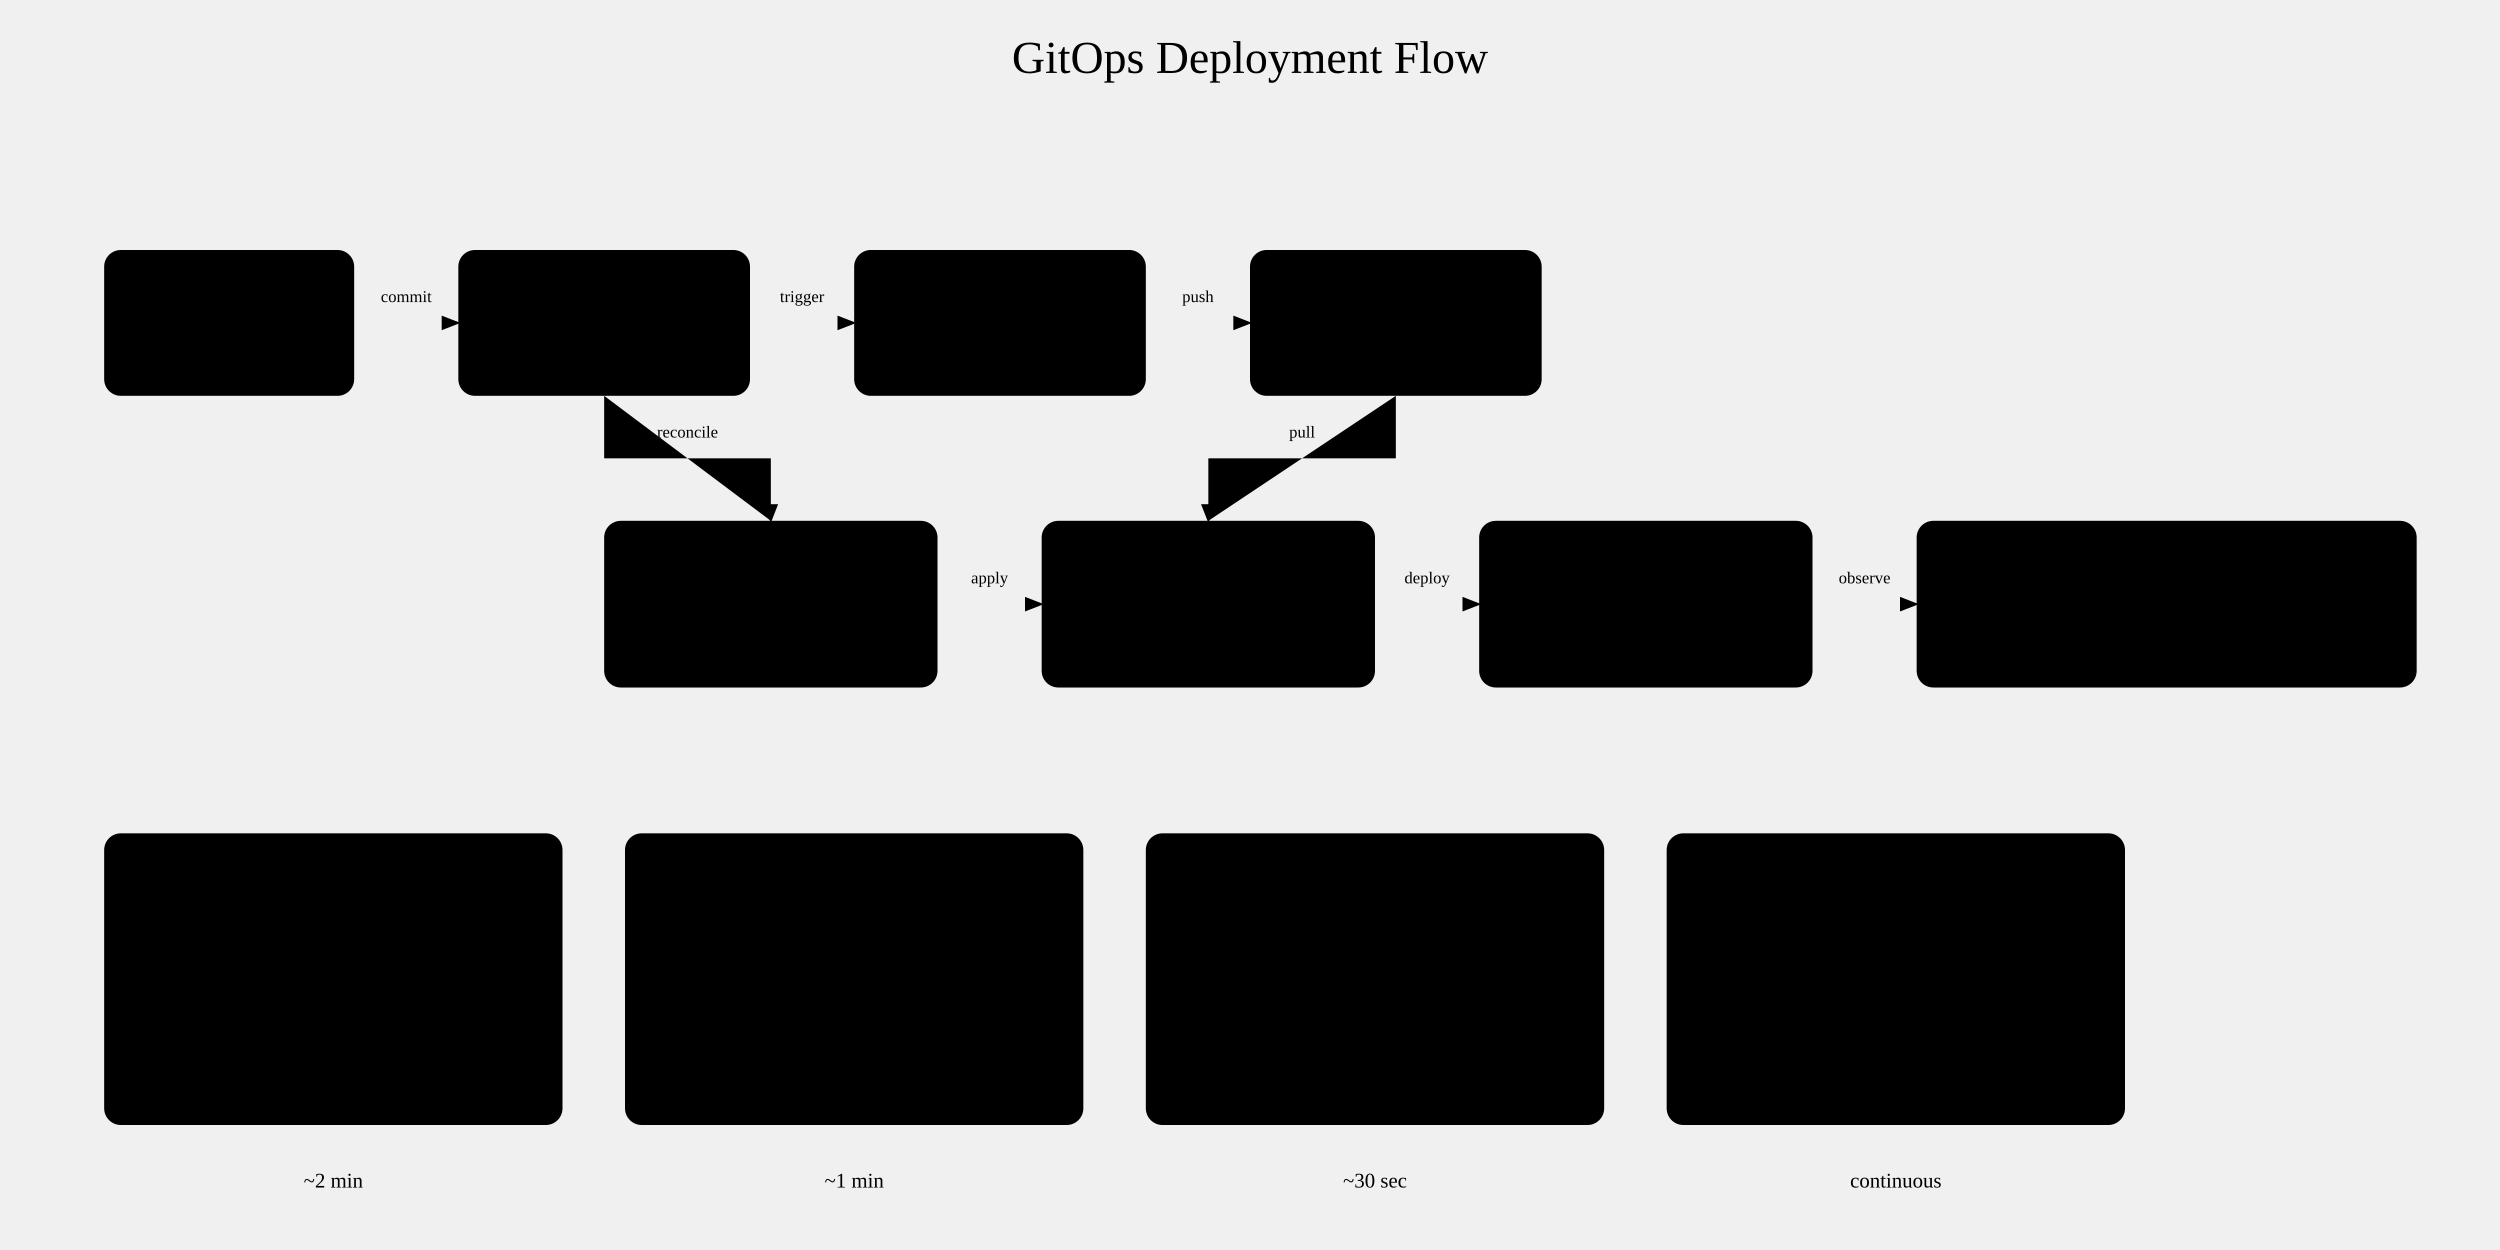
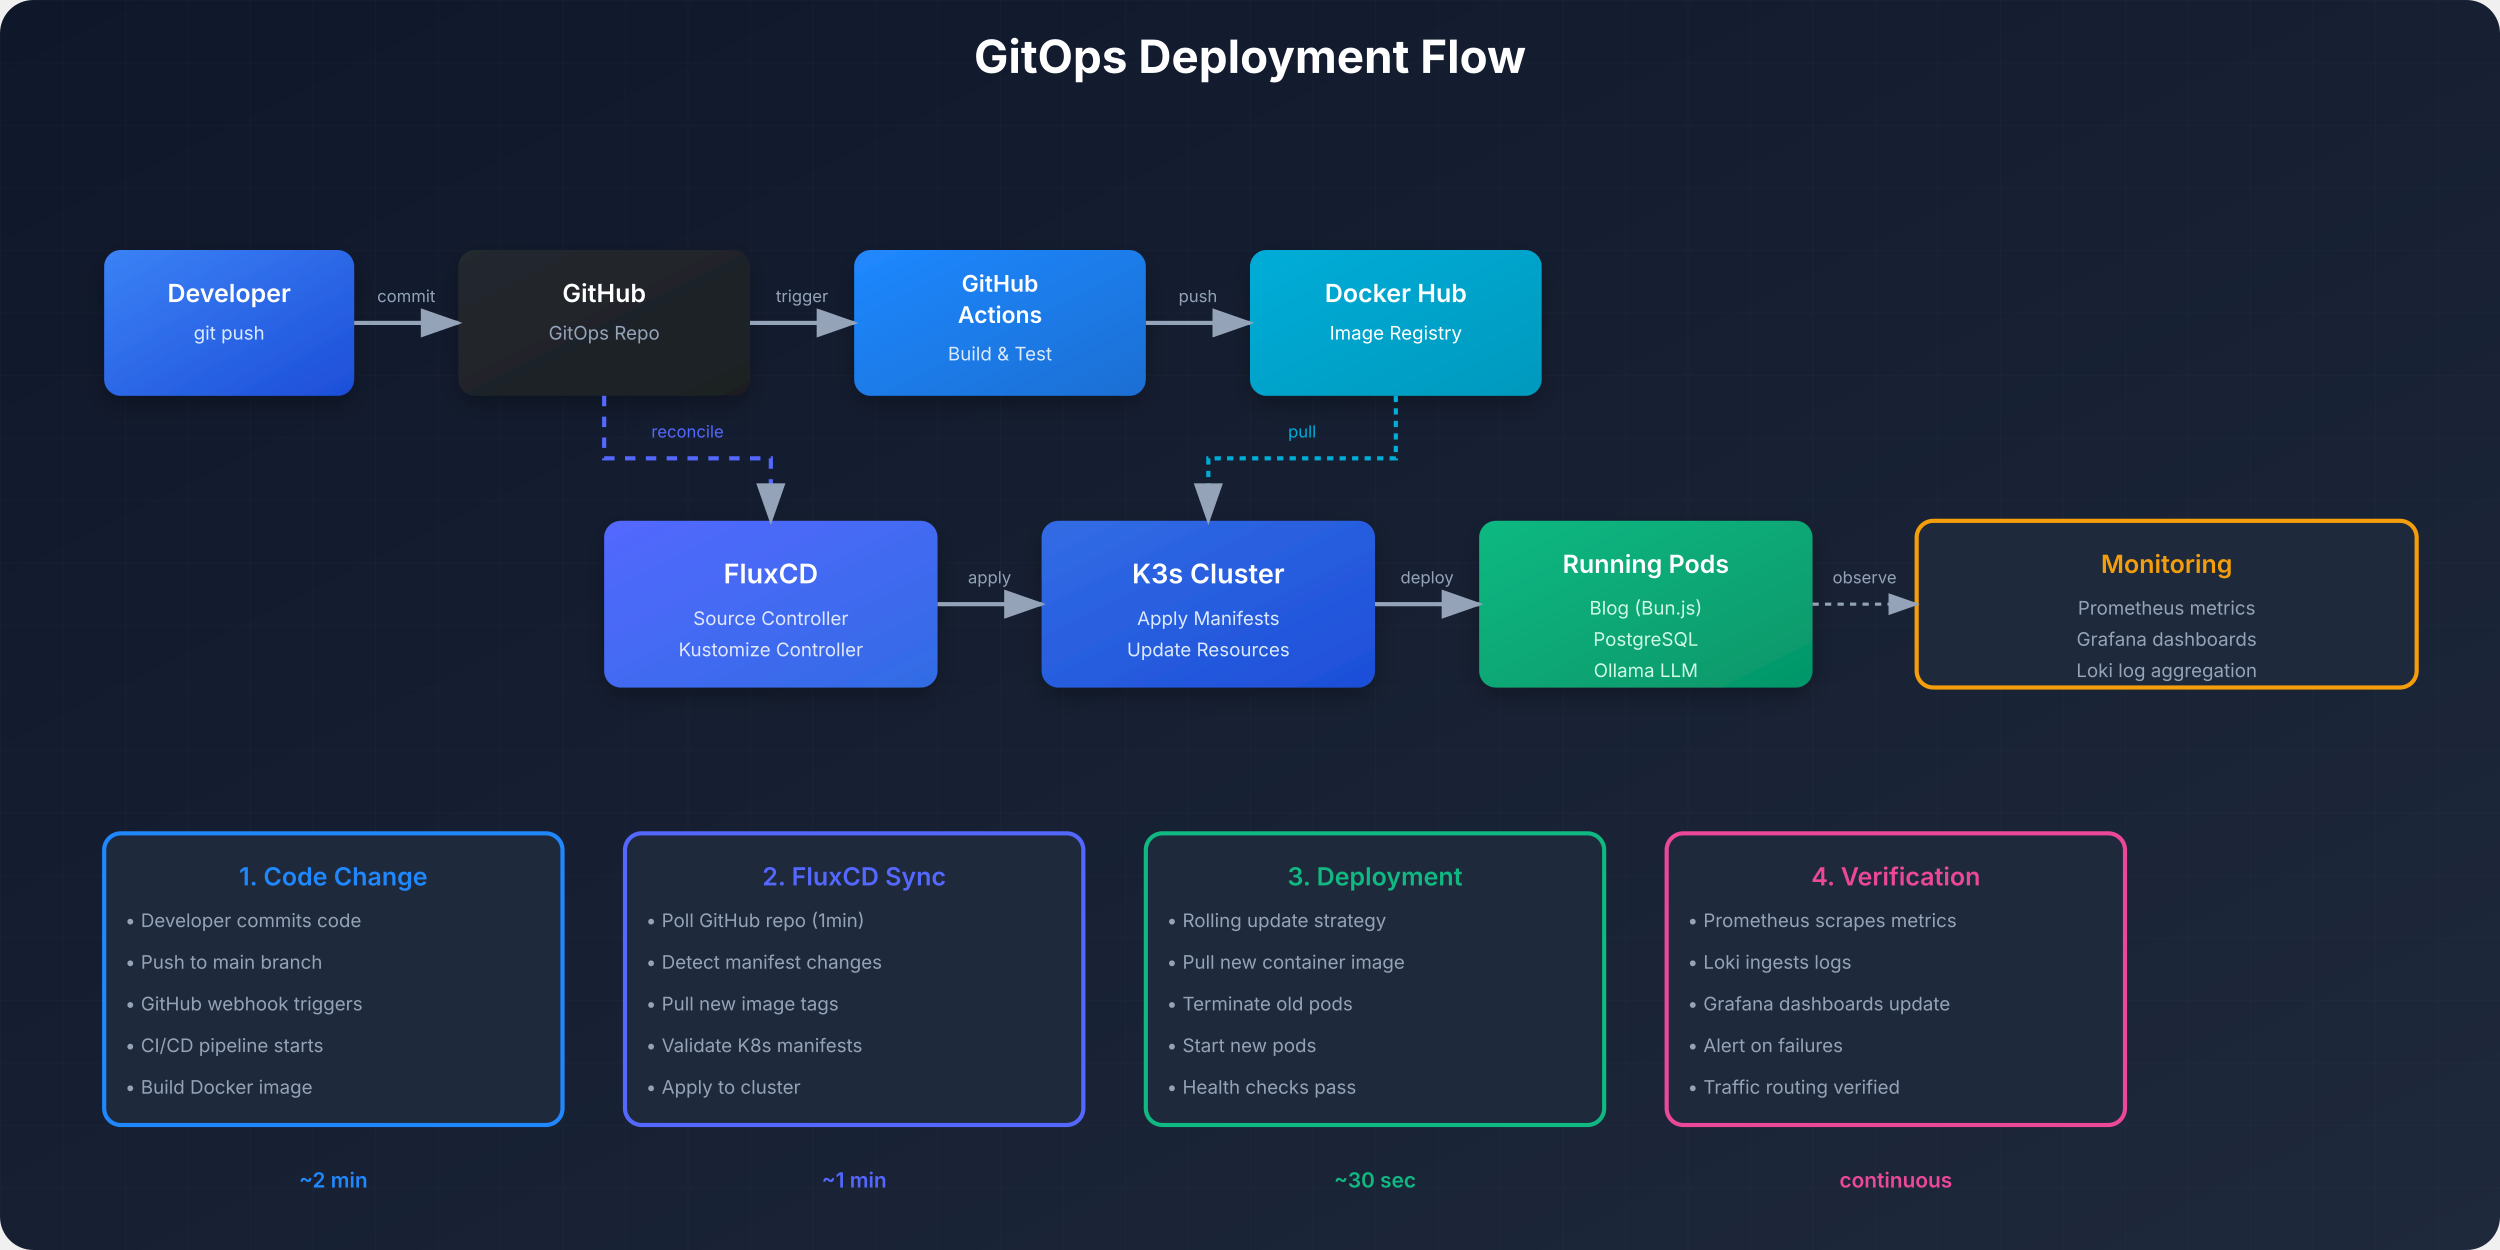
- <svg xmlns="http://www.w3.org/2000/svg" viewBox="0 0 1200 600">
+ <svg xmlns="http://www.w3.org/2000/svg" viewBox="0 0 1200 600" width="1200" height="600" font-family="system-ui, -apple-system, sans-serif">
  <defs>
-     <marker id="arrow" markerWidth="9" markerHeight="7" refX="8" refY="3.5" orient="auto" markerUnits="userSpaceOnUse">
-       <polygon points="0 0, 9 3.5, 0 7" class="dg-arrowhead" />
-     </marker>
-     <marker id="arrow-accent" markerWidth="9" markerHeight="7" refX="8" refY="3.5" orient="auto" markerUnits="userSpaceOnUse">
-       <polygon points="0 0, 9 3.5, 0 7" class="dg-arrowhead dg-arrowhead--accent" />
+     <linearGradient id="devGrad" x1="0%" y1="0%" x2="100%" y2="100%">
+       <stop offset="0%" stop-color="#3b82f6" />
+       <stop offset="100%" stop-color="#1d4ed8" />
+     </linearGradient>
+     <linearGradient id="githubGrad" x1="0%" y1="0%" x2="100%" y2="100%">
+       <stop offset="0%" stop-color="#24292f" />
+       <stop offset="100%" stop-color="#1b1f23" />
+     </linearGradient>
+     <linearGradient id="actionsGrad" x1="0%" y1="0%" x2="100%" y2="100%">
+       <stop offset="0%" stop-color="#2088FF" />
+       <stop offset="100%" stop-color="#1a6fd3" />
+     </linearGradient>
+     <linearGradient id="dockerGrad" x1="0%" y1="0%" x2="100%" y2="100%">
+       <stop offset="0%" stop-color="#00ADD8" />
+       <stop offset="100%" stop-color="#0099bd" />
+     </linearGradient>
+     <linearGradient id="fluxGrad" x1="0%" y1="0%" x2="100%" y2="100%">
+       <stop offset="0%" stop-color="#5468ff" />
+       <stop offset="100%" stop-color="#316ce4" />
+     </linearGradient>
+     <linearGradient id="k3sGrad" x1="0%" y1="0%" x2="100%" y2="100%">
+       <stop offset="0%" stop-color="#326ce5" />
+       <stop offset="100%" stop-color="#1d4ed8" />
+     </linearGradient>
+     <linearGradient id="deployGrad" x1="0%" y1="0%" x2="100%" y2="100%">
+       <stop offset="0%" stop-color="#10b981" />
+       <stop offset="100%" stop-color="#059669" />
+     </linearGradient>
+     <linearGradient id="bgGrad" x1="0%" y1="0%" x2="100%" y2="100%">
+       <stop offset="0%" stop-color="#0f172a" />
+       <stop offset="100%" stop-color="#1e293b" />
+     </linearGradient>
+     <filter id="shadow" x="-20%" y="-20%" width="140%" height="140%">
+       <feDropShadow dx="0" dy="4" stdDeviation="6" flood-color="#000" flood-opacity="0.3" />
+     </filter>
+     <marker id="arrow" markerWidth="10" markerHeight="7" refX="9" refY="3.5" orient="auto">
+       <polygon points="0 0, 10 3.5, 0 7" fill="#94a3b8" />
    </marker>
  </defs>
-   <text x="600" y="35" text-anchor="middle" font-size="22" class="dg-heading">GitOps Deployment Flow</text>
-   <g>
-     <rect x="50" y="120" width="120" height="70" rx="8" class="dg-node" />
-     <text x="110" y="145" text-anchor="middle" font-size="12" class="dg-title">Developer</text>
-     <text x="110" y="163" text-anchor="middle" font-size="9" class="dg-sub">git push</text>
+   <rect width="1200" height="600" rx="16" fill="url(#bgGrad)" />
+   <pattern id="grid" width="30" height="30" patternUnits="userSpaceOnUse">
+     <path d="M 30 0 L 0 0 0 30" fill="none" stroke="#ffffff" stroke-width="0.3" opacity="0.05" />
+   </pattern>
+   <rect width="1200" height="600" fill="url(#grid)" />
+   <text x="600" y="35" text-anchor="middle" fill="#ffffff" font-size="22" font-weight="700">GitOps Deployment Flow</text>
+   <g filter="url(#shadow)">
+     <rect x="50" y="120" width="120" height="70" rx="8" fill="url(#devGrad)" />
+     <text x="110" y="145" text-anchor="middle" fill="white" font-size="12" font-weight="600">Developer</text>
+     <text x="110" y="163" text-anchor="middle" fill="#dbeafe" font-size="9">git push</text>
  </g>
-   <g>
-     <rect x="220" y="120" width="140" height="70" rx="8" class="dg-node" />
-     <text x="290" y="145" text-anchor="middle" font-size="12" class="dg-title">GitHub</text>
-     <text x="290" y="163" text-anchor="middle" font-size="9" class="dg-sub">GitOps Repo</text>
+   <g filter="url(#shadow)">
+     <rect x="220" y="120" width="140" height="70" rx="8" fill="url(#githubGrad)" />
+     <text x="290" y="145" text-anchor="middle" fill="white" font-size="12" font-weight="600">GitHub</text>
+     <text x="290" y="163" text-anchor="middle" fill="#94a3b8" font-size="9">GitOps Repo</text>
  </g>
-   <g>
-     <rect x="410" y="120" width="140" height="70" rx="8" class="dg-node" />
-     <text x="480" y="140" text-anchor="middle" font-size="11" class="dg-title">GitHub</text>
-     <text x="480" y="155" text-anchor="middle" font-size="11" class="dg-title">Actions</text>
-     <text x="480" y="173" text-anchor="middle" font-size="9" class="dg-sub">Build &amp; Test</text>
+   <g filter="url(#shadow)">
+     <rect x="410" y="120" width="140" height="70" rx="8" fill="url(#actionsGrad)" />
+     <text x="480" y="140" text-anchor="middle" fill="white" font-size="11" font-weight="600">GitHub</text>
+     <text x="480" y="155" text-anchor="middle" fill="white" font-size="11" font-weight="600">Actions</text>
+     <text x="480" y="173" text-anchor="middle" fill="#dbeafe" font-size="9">Build &amp; Test</text>
  </g>
-   <g>
-     <rect x="600" y="120" width="140" height="70" rx="8" class="dg-node" />
-     <text x="670" y="145" text-anchor="middle" font-size="12" class="dg-title">Docker Hub</text>
-     <text x="670" y="163" text-anchor="middle" font-size="9" class="dg-sub">Image Registry</text>
+   <g filter="url(#shadow)">
+     <rect x="600" y="120" width="140" height="70" rx="8" fill="url(#dockerGrad)" />
+     <text x="670" y="145" text-anchor="middle" fill="white" font-size="12" font-weight="600">Docker Hub</text>
+     <text x="670" y="163" text-anchor="middle" fill="white" font-size="9">Image Registry</text>
  </g>
-   <g>
-     <rect x="290" y="250" width="160" height="80" rx="8" class="dg-node dg-node--accent" />
-     <text x="370" y="280" text-anchor="middle" font-size="13" class="dg-title dg-title--accent">FluxCD</text>
-     <text x="370" y="300" text-anchor="middle" font-size="9" class="dg-sub">Source Controller</text>
-     <text x="370" y="315" text-anchor="middle" font-size="9" class="dg-sub">Kustomize Controller</text>
+   <g filter="url(#shadow)">
+     <rect x="290" y="250" width="160" height="80" rx="8" fill="url(#fluxGrad)" />
+     <text x="370" y="280" text-anchor="middle" fill="white" font-size="13" font-weight="600">FluxCD</text>
+     <text x="370" y="300" text-anchor="middle" fill="#e0e7ff" font-size="9">Source Controller</text>
+     <text x="370" y="315" text-anchor="middle" fill="#e0e7ff" font-size="9">Kustomize Controller</text>
  </g>
-   <g>
-     <rect x="500" y="250" width="160" height="80" rx="8" class="dg-node" />
-     <text x="580" y="280" text-anchor="middle" font-size="13" class="dg-title">K3s Cluster</text>
-     <text x="580" y="300" text-anchor="middle" font-size="9" class="dg-sub">Apply Manifests</text>
-     <text x="580" y="315" text-anchor="middle" font-size="9" class="dg-sub">Update Resources</text>
+   <g filter="url(#shadow)">
+     <rect x="500" y="250" width="160" height="80" rx="8" fill="url(#k3sGrad)" />
+     <text x="580" y="280" text-anchor="middle" fill="white" font-size="13" font-weight="600">K3s Cluster</text>
+     <text x="580" y="300" text-anchor="middle" fill="#dbeafe" font-size="9">Apply Manifests</text>
+     <text x="580" y="315" text-anchor="middle" fill="#dbeafe" font-size="9">Update Resources</text>
  </g>
-   <g>
-     <rect x="710" y="250" width="160" height="80" rx="8" class="dg-node" />
-     <text x="790" y="275" text-anchor="middle" font-size="12" class="dg-title">Running Pods</text>
-     <text x="790" y="295" text-anchor="middle" font-size="9" class="dg-sub">Blog (Bun.js)</text>
-     <text x="790" y="310" text-anchor="middle" font-size="9" class="dg-sub">PostgreSQL</text>
-     <text x="790" y="325" text-anchor="middle" font-size="9" class="dg-sub">Ollama LLM</text>
+   <g filter="url(#shadow)">
+     <rect x="710" y="250" width="160" height="80" rx="8" fill="url(#deployGrad)" />
+     <text x="790" y="275" text-anchor="middle" fill="white" font-size="12" font-weight="600">Running Pods</text>
+     <text x="790" y="295" text-anchor="middle" fill="#d1fae5" font-size="9">Blog (Bun.js)</text>
+     <text x="790" y="310" text-anchor="middle" fill="#d1fae5" font-size="9">PostgreSQL</text>
+     <text x="790" y="325" text-anchor="middle" fill="#d1fae5" font-size="9">Ollama LLM</text>
  </g>
-   <rect x="920" y="250" width="240" height="80" rx="8" class="dg-node" />
-   <text x="1040" y="275" text-anchor="middle" font-size="12" class="dg-title">Monitoring</text>
-   <text x="1040" y="295" text-anchor="middle" font-size="9" class="dg-sub">Prometheus metrics</text>
-   <text x="1040" y="310" text-anchor="middle" font-size="9" class="dg-sub">Grafana dashboards</text>
-   <text x="1040" y="325" text-anchor="middle" font-size="9" class="dg-sub">Loki log aggregation</text>
-   <rect x="50" y="400" width="220" height="140" rx="8" class="dg-group" />
-   <text x="160" y="425" text-anchor="middle" font-size="12" class="dg-glabel">1. Code Change</text>
-   <text x="60" y="445" font-size="9" class="dg-sub">• Developer commits code</text>
-   <text x="60" y="465" font-size="9" class="dg-sub">• Push to main branch</text>
-   <text x="60" y="485" font-size="9" class="dg-sub">• GitHub webhook triggers</text>
-   <text x="60" y="505" font-size="9" class="dg-sub">• CI/CD pipeline starts</text>
-   <text x="60" y="525" font-size="9" class="dg-sub">• Build Docker image</text>
-   <rect x="300" y="400" width="220" height="140" rx="8" class="dg-group" />
-   <text x="410" y="425" text-anchor="middle" font-size="12" class="dg-glabel">2. FluxCD Sync</text>
-   <text x="310" y="445" font-size="9" class="dg-sub">• Poll GitHub repo (1min)</text>
-   <text x="310" y="465" font-size="9" class="dg-sub">• Detect manifest changes</text>
-   <text x="310" y="485" font-size="9" class="dg-sub">• Pull new image tags</text>
-   <text x="310" y="505" font-size="9" class="dg-sub">• Validate K8s manifests</text>
-   <text x="310" y="525" font-size="9" class="dg-sub">• Apply to cluster</text>
-   <rect x="550" y="400" width="220" height="140" rx="8" class="dg-group" />
-   <text x="660" y="425" text-anchor="middle" font-size="12" class="dg-glabel">3. Deployment</text>
-   <text x="560" y="445" font-size="9" class="dg-sub">• Rolling update strategy</text>
-   <text x="560" y="465" font-size="9" class="dg-sub">• Pull new container image</text>
-   <text x="560" y="485" font-size="9" class="dg-sub">• Terminate old pods</text>
-   <text x="560" y="505" font-size="9" class="dg-sub">• Start new pods</text>
-   <text x="560" y="525" font-size="9" class="dg-sub">• Health checks pass</text>
-   <rect x="800" y="400" width="220" height="140" rx="8" class="dg-group" />
-   <text x="910" y="425" text-anchor="middle" font-size="12" class="dg-glabel">4. Verification</text>
-   <text x="810" y="445" font-size="9" class="dg-sub">• Prometheus scrapes metrics</text>
-   <text x="810" y="465" font-size="9" class="dg-sub">• Loki ingests logs</text>
-   <text x="810" y="485" font-size="9" class="dg-sub">• Grafana dashboards update</text>
-   <text x="810" y="505" font-size="9" class="dg-sub">• Alert on failures</text>
-   <text x="810" y="525" font-size="9" class="dg-sub">• Traffic routing verified</text>
-   <path d="M 170 155 L 220 155" marker-end="url(#arrow)" class="dg-edge" />
-   <path d="M 360 155 L 410 155" marker-end="url(#arrow)" class="dg-edge" />
-   <path d="M 550 155 L 600 155" marker-end="url(#arrow)" class="dg-edge" />
-   <path d="M 290 190 L 290 220 L 370 220 L 370 250" stroke-dasharray="5,5" marker-end="url(#arrow)" class="dg-edge" />
-   <path d="M 670 190 L 670 220 L 580 220 L 580 250" stroke-dasharray="3,3" marker-end="url(#arrow)" class="dg-edge" />
-   <path d="M 450 290 L 500 290" marker-end="url(#arrow)" class="dg-edge" />
-   <path d="M 660 290 L 710 290" marker-end="url(#arrow)" class="dg-edge" />
-   <path d="M 870 290 L 920 290" stroke-dasharray="3,3" marker-end="url(#arrow)" class="dg-edge" />
-   <text x="195" y="145" text-anchor="middle" font-size="8" class="dg-label">commit</text>
-   <text x="385" y="145" text-anchor="middle" font-size="8" class="dg-label">trigger</text>
-   <text x="575" y="145" text-anchor="middle" font-size="8" class="dg-label">push</text>
-   <text x="330" y="210" text-anchor="middle" font-size="8" class="dg-label">reconcile</text>
-   <text x="625" y="210" text-anchor="middle" font-size="8" class="dg-label">pull</text>
-   <text x="475" y="280" text-anchor="middle" font-size="8" class="dg-label">apply</text>
-   <text x="685" y="280" text-anchor="middle" font-size="8" class="dg-label">deploy</text>
-   <text x="895" y="280" text-anchor="middle" font-size="8" class="dg-label">observe</text>
-   <text x="160" y="570" text-anchor="middle" font-size="10" class="dg-glabel">~2 min</text>
-   <text x="410" y="570" text-anchor="middle" font-size="10" class="dg-glabel">~1 min</text>
-   <text x="660" y="570" text-anchor="middle" font-size="10" class="dg-glabel">~30 sec</text>
-   <text x="910" y="570" text-anchor="middle" font-size="10" class="dg-glabel">continuous</text>
+   <rect x="920" y="250" width="240" height="80" fill="#1e293b" stroke="#f59e0b" stroke-width="2" rx="8" />
+   <text x="1040" y="275" text-anchor="middle" fill="#f59e0b" font-size="12" font-weight="600">Monitoring</text>
+   <text x="1040" y="295" text-anchor="middle" fill="#94a3b8" font-size="9">Prometheus metrics</text>
+   <text x="1040" y="310" text-anchor="middle" fill="#94a3b8" font-size="9">Grafana dashboards</text>
+   <text x="1040" y="325" text-anchor="middle" fill="#94a3b8" font-size="9">Loki log aggregation</text>
+   <rect x="50" y="400" width="220" height="140" fill="#1e293b" stroke="#2088FF" stroke-width="2" rx="8" />
+   <text x="160" y="425" text-anchor="middle" fill="#2088FF" font-size="12" font-weight="600">1. Code Change</text>
+   <text x="60" y="445" fill="#94a3b8" font-size="9">• Developer commits code</text>
+   <text x="60" y="465" fill="#94a3b8" font-size="9">• Push to main branch</text>
+   <text x="60" y="485" fill="#94a3b8" font-size="9">• GitHub webhook triggers</text>
+   <text x="60" y="505" fill="#94a3b8" font-size="9">• CI/CD pipeline starts</text>
+   <text x="60" y="525" fill="#94a3b8" font-size="9">• Build Docker image</text>
+   <rect x="300" y="400" width="220" height="140" fill="#1e293b" stroke="#5468ff" stroke-width="2" rx="8" />
+   <text x="410" y="425" text-anchor="middle" fill="#5468ff" font-size="12" font-weight="600">2. FluxCD Sync</text>
+   <text x="310" y="445" fill="#94a3b8" font-size="9">• Poll GitHub repo (1min)</text>
+   <text x="310" y="465" fill="#94a3b8" font-size="9">• Detect manifest changes</text>
+   <text x="310" y="485" fill="#94a3b8" font-size="9">• Pull new image tags</text>
+   <text x="310" y="505" fill="#94a3b8" font-size="9">• Validate K8s manifests</text>
+   <text x="310" y="525" fill="#94a3b8" font-size="9">• Apply to cluster</text>
+   <rect x="550" y="400" width="220" height="140" fill="#1e293b" stroke="#10b981" stroke-width="2" rx="8" />
+   <text x="660" y="425" text-anchor="middle" fill="#10b981" font-size="12" font-weight="600">3. Deployment</text>
+   <text x="560" y="445" fill="#94a3b8" font-size="9">• Rolling update strategy</text>
+   <text x="560" y="465" fill="#94a3b8" font-size="9">• Pull new container image</text>
+   <text x="560" y="485" fill="#94a3b8" font-size="9">• Terminate old pods</text>
+   <text x="560" y="505" fill="#94a3b8" font-size="9">• Start new pods</text>
+   <text x="560" y="525" fill="#94a3b8" font-size="9">• Health checks pass</text>
+   <rect x="800" y="400" width="220" height="140" fill="#1e293b" stroke="#ec4899" stroke-width="2" rx="8" />
+   <text x="910" y="425" text-anchor="middle" fill="#ec4899" font-size="12" font-weight="600">4. Verification</text>
+   <text x="810" y="445" fill="#94a3b8" font-size="9">• Prometheus scrapes metrics</text>
+   <text x="810" y="465" fill="#94a3b8" font-size="9">• Loki ingests logs</text>
+   <text x="810" y="485" fill="#94a3b8" font-size="9">• Grafana dashboards update</text>
+   <text x="810" y="505" fill="#94a3b8" font-size="9">• Alert on failures</text>
+   <text x="810" y="525" fill="#94a3b8" font-size="9">• Traffic routing verified</text>
+   <path d="M 170 155 L 220 155" stroke="#94a3b8" stroke-width="2" marker-end="url(#arrow)" fill="none" />
+   <path d="M 360 155 L 410 155" stroke="#94a3b8" stroke-width="2" marker-end="url(#arrow)" fill="none" />
+   <path d="M 550 155 L 600 155" stroke="#94a3b8" stroke-width="2" marker-end="url(#arrow)" fill="none" />
+   <path d="M 290 190 L 290 220 L 370 220 L 370 250" stroke="#5468ff" stroke-width="2" stroke-dasharray="5,5" marker-end="url(#arrow)" fill="none" />
+   <path d="M 670 190 L 670 220 L 580 220 L 580 250" stroke="#00ADD8" stroke-width="2" stroke-dasharray="3,3" marker-end="url(#arrow)" fill="none" />
+   <path d="M 450 290 L 500 290" stroke="#94a3b8" stroke-width="2" marker-end="url(#arrow)" fill="none" />
+   <path d="M 660 290 L 710 290" stroke="#94a3b8" stroke-width="2" marker-end="url(#arrow)" fill="none" />
+   <path d="M 870 290 L 920 290" stroke="#94a3b8" stroke-width="1.5" stroke-dasharray="3,3" marker-end="url(#arrow)" fill="none" />
+   <text x="195" y="145" text-anchor="middle" fill="#94a3b8" font-size="8">commit</text>
+   <text x="385" y="145" text-anchor="middle" fill="#94a3b8" font-size="8">trigger</text>
+   <text x="575" y="145" text-anchor="middle" fill="#94a3b8" font-size="8">push</text>
+   <text x="330" y="210" text-anchor="middle" fill="#5468ff" font-size="8">reconcile</text>
+   <text x="625" y="210" text-anchor="middle" fill="#00ADD8" font-size="8">pull</text>
+   <text x="475" y="280" text-anchor="middle" fill="#94a3b8" font-size="8">apply</text>
+   <text x="685" y="280" text-anchor="middle" fill="#94a3b8" font-size="8">deploy</text>
+   <text x="895" y="280" text-anchor="middle" fill="#94a3b8" font-size="8">observe</text>
+   <text x="160" y="570" text-anchor="middle" fill="#2088FF" font-size="10" font-weight="600">~2 min</text>
+   <text x="410" y="570" text-anchor="middle" fill="#5468ff" font-size="10" font-weight="600">~1 min</text>
+   <text x="660" y="570" text-anchor="middle" fill="#10b981" font-size="10" font-weight="600">~30 sec</text>
+   <text x="910" y="570" text-anchor="middle" fill="#ec4899" font-size="10" font-weight="600">continuous</text>
</svg>
